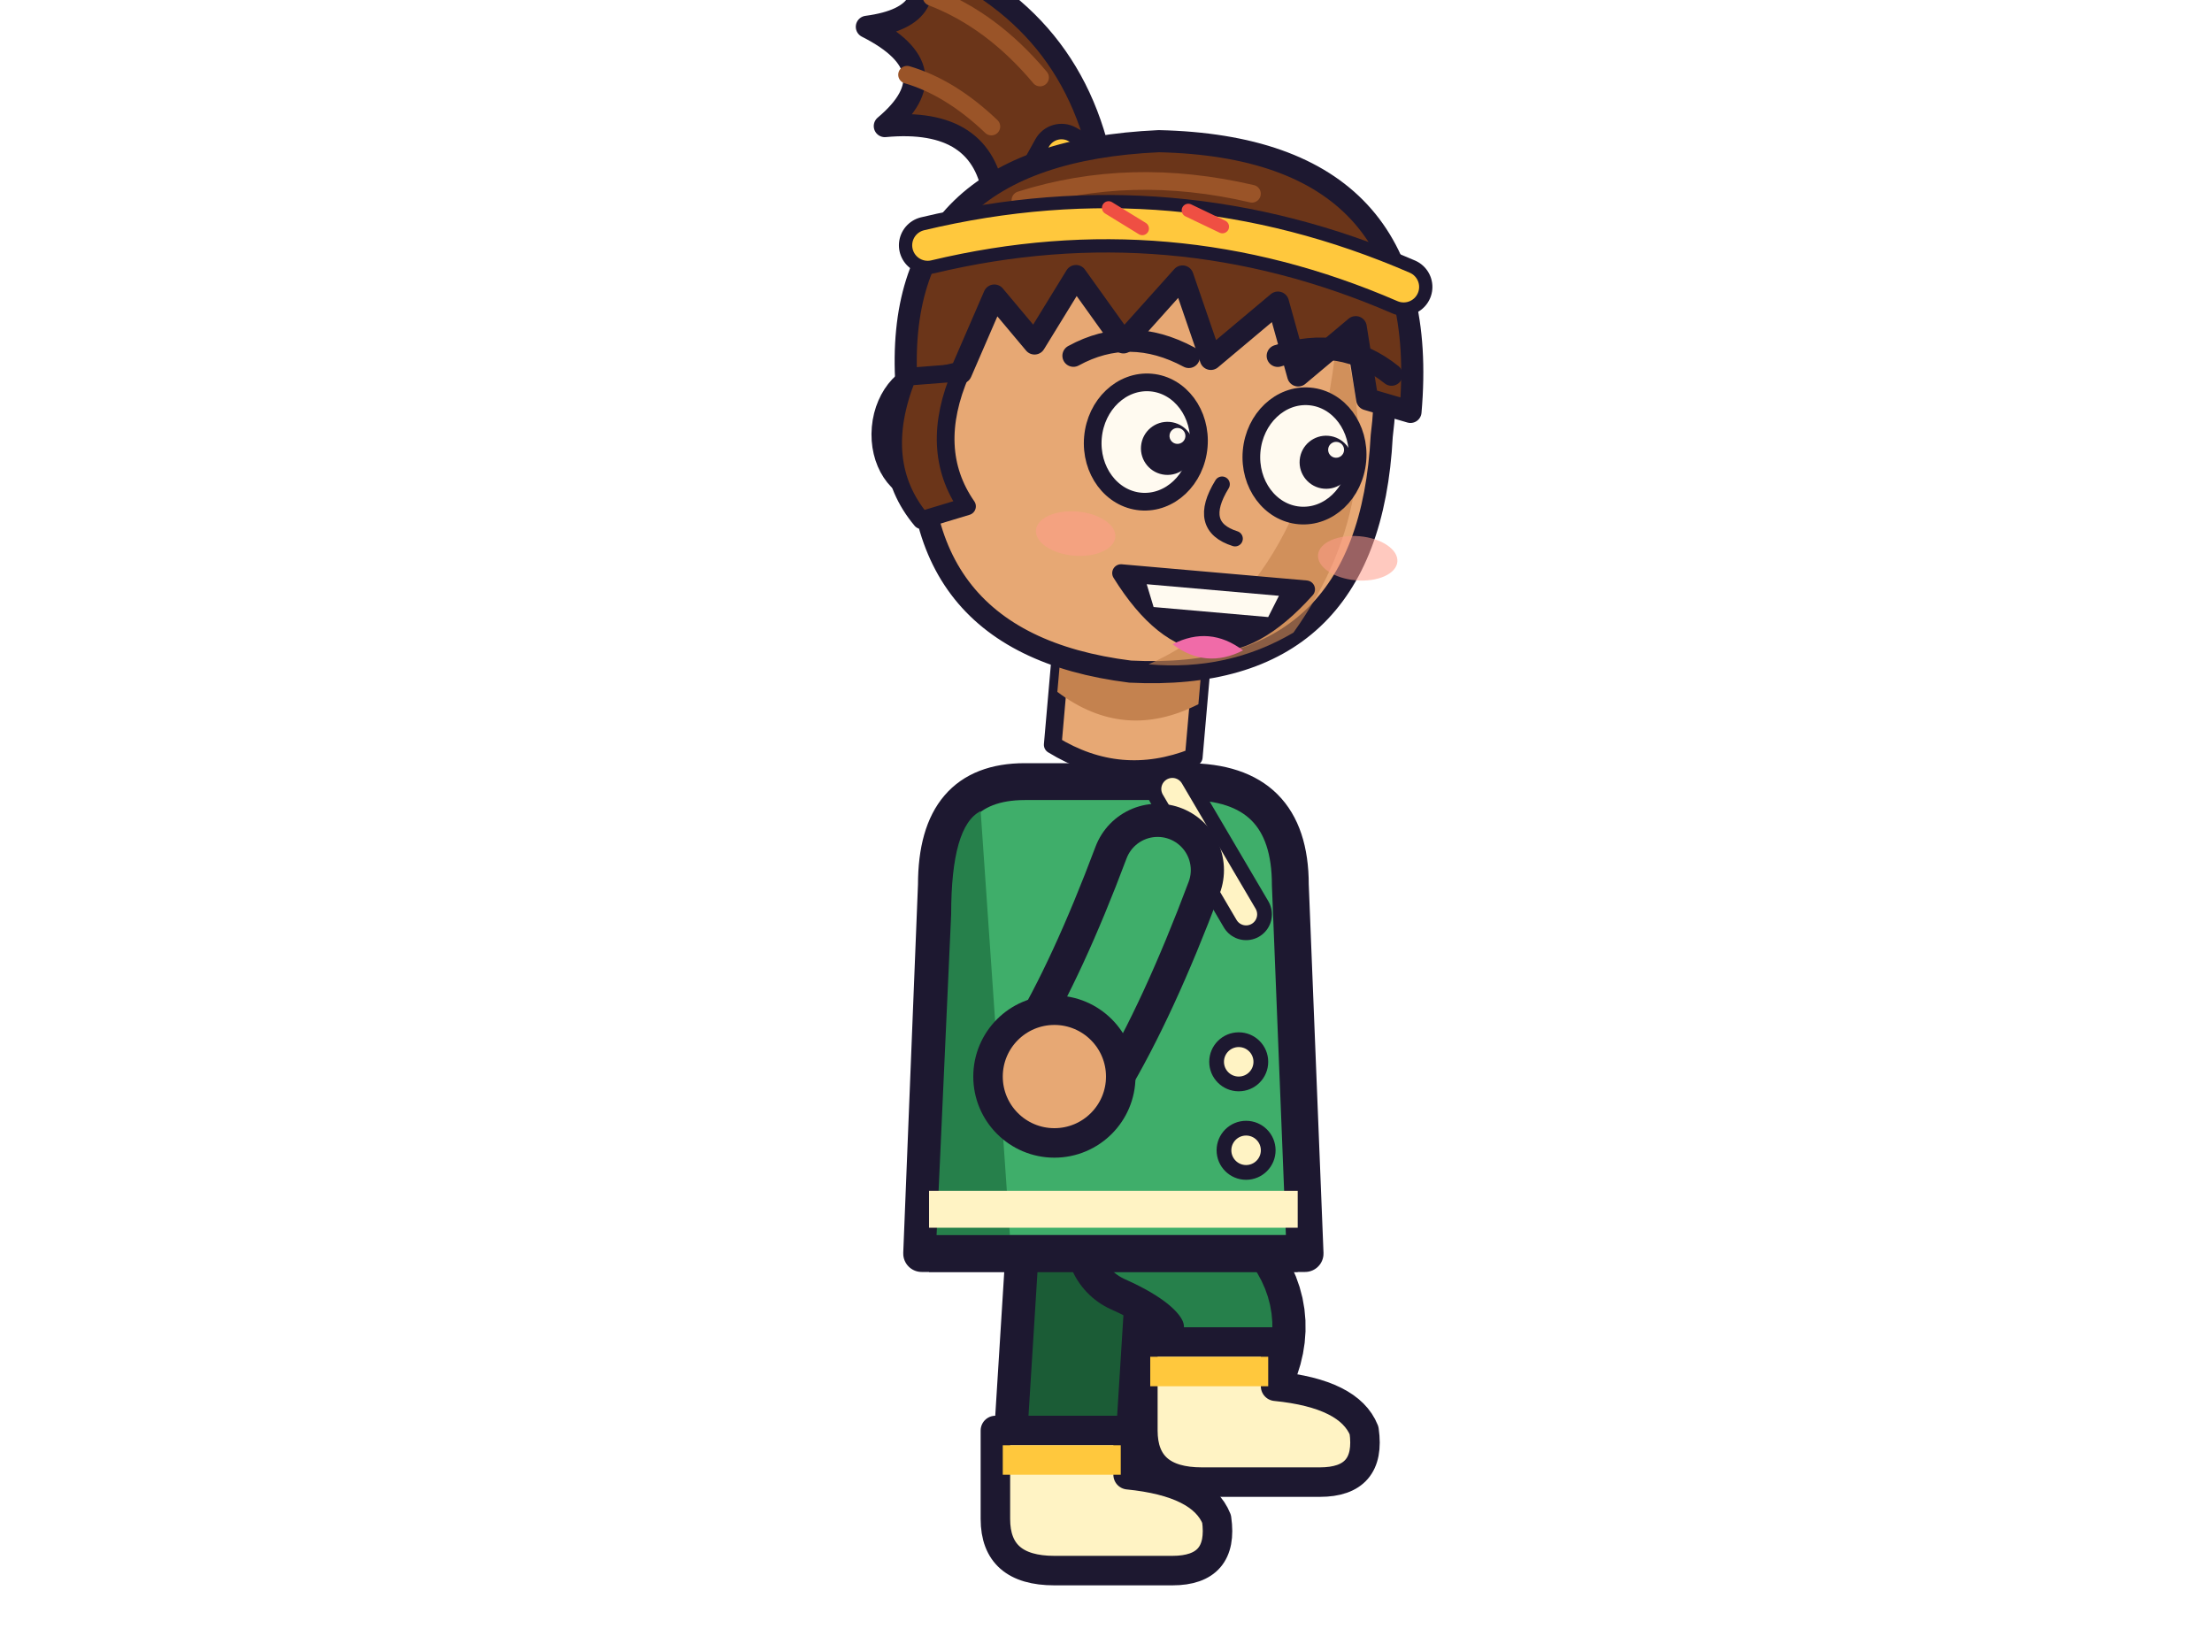
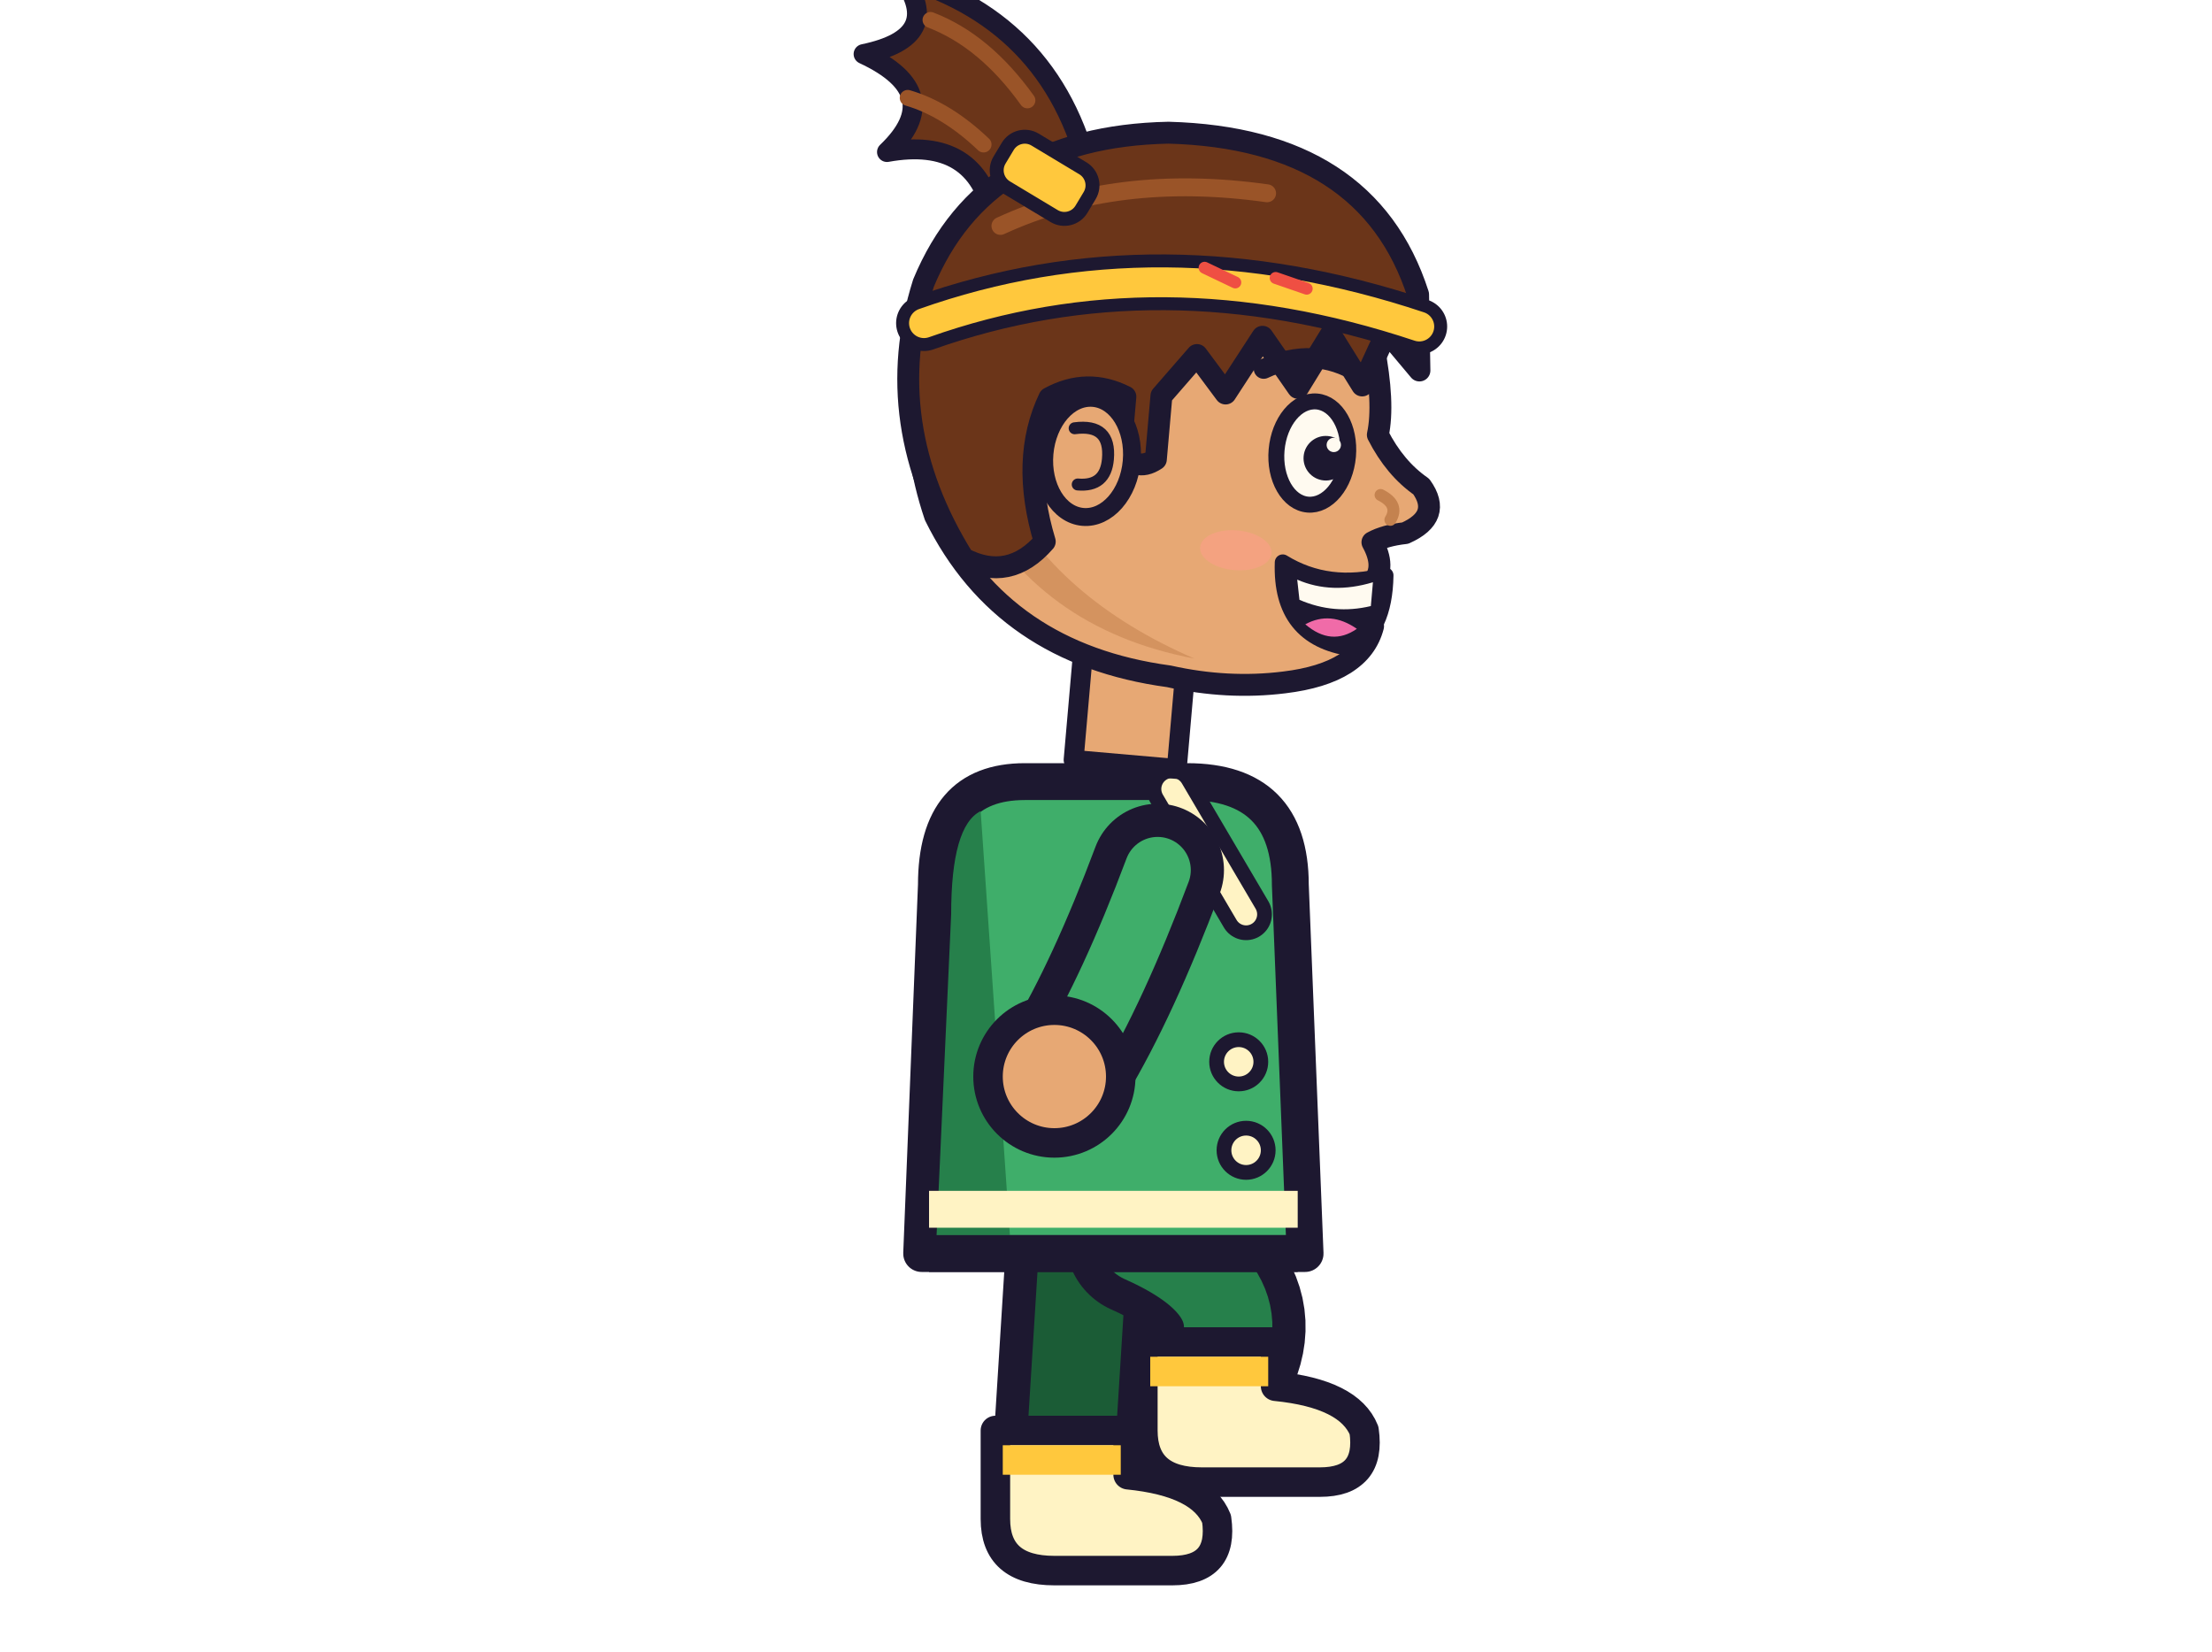
<svg xmlns="http://www.w3.org/2000/svg" viewBox="0 0 300 224" width="300" height="224">
  <g transform="translate(75 0)">
    <path d="M74 118 Q84 132 88 142" fill="none" stroke="#1d1830" stroke-width="18" stroke-linecap="round" stroke-linejoin="round" />
    <path d="M74 118 Q84 132 88 142" fill="none" stroke="#2c7a4a" stroke-width="9" stroke-linecap="round" stroke-linejoin="round" />
    <circle cx="88" cy="144" r="9" fill="#e7a874" stroke="#1d1830" stroke-width="4" />
    <path d="M72 168 L70 200" fill="none" stroke="#1d1830" stroke-width="21" stroke-linecap="round" stroke-linejoin="round" />
    <path d="M72 168 L70 200" fill="none" stroke="#1b5c36" stroke-width="12" stroke-linecap="round" stroke-linejoin="round" />
    <path d="M80 168 Q98 176 88 188" fill="none" stroke="#1d1830" stroke-width="21" stroke-linecap="round" stroke-linejoin="round" />
    <path d="M80 168 Q98 176 88 188" fill="none" stroke="#26804b" stroke-width="12" stroke-linecap="round" stroke-linejoin="round" />
    <path d="M60 194 L60 206 Q60 213 68 213 L84 213 Q91 213 90 206 Q88 201 78 200 L78 194 Z" fill="#fff3c4" stroke="#1d1830" stroke-width="4" stroke-linejoin="round" />
    <path d="M61 198 L77 198" stroke="#ffc83d" stroke-width="4" />
    <path d="M80 182 L80 194 Q80 201 88 201 L104 201 Q111 201 110 194 Q108 189 98 188 L98 182 Z" fill="#fff3c4" stroke="#1d1830" stroke-width="4" stroke-linejoin="round" />
    <path d="M81 186 L97 186" stroke="#ffc83d" stroke-width="4" />
    <path d="M52 120 Q52 106 64 106 L86 106 Q100 106 100 120 L102 170 L50 170 Z" fill="#3fae6a" stroke="#1d1830" stroke-width="5" stroke-linejoin="round" />
    <path d="M58 110 Q54 112 54 124 L52 168 L62 168 Z" fill="#26804b" />
    <path d="M84 107 L94 124" fill="none" stroke="#1d1830" stroke-width="7" stroke-linecap="round" />
    <path d="M84 107 L94 124" fill="none" stroke="#fff3c4" stroke-width="3" stroke-linecap="round" />
    <g fill="#fff3c4" stroke="#1d1830" stroke-width="2">
      <circle cx="93" cy="144" r="3" />
      <circle cx="94" cy="156" r="3" />
    </g>
    <path d="M51 164 L101 164" stroke="#fff3c4" stroke-width="5" />
    <path d="M51 170 L101 170" stroke="#1d1830" stroke-width="5" />
    <path d="M82 118 Q76 134 70 144" fill="none" stroke="#1d1830" stroke-width="18" stroke-linecap="round" stroke-linejoin="round" />
    <path d="M82 118 Q76 134 70 144" fill="none" stroke="#3fae6a" stroke-width="9" stroke-linecap="round" stroke-linejoin="round" />
    <circle cx="68" cy="146" r="9" fill="#e7a874" stroke="#1d1830" stroke-width="4" />
    <g transform="translate(21 -6) rotate(5 60 66) scale(0.6)">
-       <g>
-         <g transform="translate(196 0) scale(-1 1)">
-           <g fill="#6b3519" stroke="#1d1830" stroke-width="5" stroke-linejoin="round" stroke-linecap="round">
-             <path d="M112 50 Q122 14 160 4 Q150 18 168 22 Q148 30 162 44 Q140 40 136 58 Z" />
-           </g>
-           <path d="M128 30 Q140 18 154 14 M138 42 Q148 34 158 32" fill="none" stroke="#9a5428" stroke-width="4" stroke-linecap="round" />
-           <rect x="106" y="44" width="22" height="14" rx="5" fill="#ffc83d" stroke="#1d1830" stroke-width="3.5" stroke-linejoin="round" stroke-linecap="round" transform="rotate(-24 117 51)" />
+       <g transform="translate(8 12) scale(0.9)">
+         <path d="M90 146 L90 190 L116 190 L116 146 Z" fill="#e7a874" stroke="#1d1830" stroke-width="5" stroke-linejoin="round" stroke-linecap="round" />
+         <path d="M93 150 L113 150 L113 162 Q102 168 93 160 Z" fill="#c4824f" opacity="0.7" />
+         <path d="M112 167 Q70 165 50 132 Q36 100 50 70 Q70 40 104 40 Q146 42 156 80 Q160 94 159 102 Q164 110 171 114 Q177 121 168 126 Q163 127 160 129 Q164 135 161 139 Q158 144 162 150 Q160 162 141 166 Q127 169 112 167 Z" fill="#e7a874" stroke="#1d1830" stroke-width="5.5" stroke-linejoin="round" stroke-linecap="round" />
+         <path d="M58 126 Q78 158 118 162 Q82 150 66 124 Z" fill="#c4824f" opacity="0.55" />
+         <path d="M161 117 Q166 119 164 123" fill="none" stroke="#c4824f" stroke-width="3" stroke-linecap="round" />
+         <g fill="#6b3519" stroke="#1d1830" stroke-width="5" stroke-linejoin="round" stroke-linecap="round">
+           <path d="M82 46 Q70 6 30 -2 Q42 12 22 18 Q44 26 30 42 Q52 36 58 56 Z" />
+         </g>
+         <path d="M64 26 Q52 12 38 8 M54 38 Q44 30 34 28" fill="none" stroke="#9a5428" stroke-width="4" stroke-linecap="round" />
+         <path d="M58 142 Q34 110 42 74 Q54 36 100 31 Q150 28 166 66 L168 85 L159 76 L154 90 L145 78 L138 92 L128 80 L120 95 L112 86 L104 97 L104 113 Q99 117 95 111 L95 98 Q85 94 76 100 Q70 116 78 136 Q70 147 58 142 Z" fill="#6b3519" stroke="#1d1830" stroke-width="5.5" stroke-linejoin="round" stroke-linecap="round" />
+         <path d="M60 58 Q88 42 126 44" fill="none" stroke="#9a5428" stroke-width="4.5" stroke-linecap="round" />
+         <path d="M43 84 Q100 58 167 74" fill="none" stroke="#1d1830" stroke-width="14" stroke-linecap="round" />
+         <path d="M43 84 Q100 58 167 74" fill="none" stroke="#ffc83d" stroke-width="7.5" stroke-linecap="round" />
+         <path d="M112 64 L120 67 M130 65 L138 67" stroke="#ef4f43" stroke-width="3" stroke-linecap="round" />
+         <rect x="58" y="38" width="24" height="14" rx="5" fill="#ffc83d" stroke="#1d1830" stroke-width="3.5" stroke-linejoin="round" stroke-linecap="round" transform="rotate(26 70 45)" />
+         <g>
+           <ellipse cx="87" cy="114" rx="11" ry="15" fill="#e7a874" stroke="#1d1830" stroke-width="4.5" stroke-linejoin="round" stroke-linecap="round" />
+           <path d="M83 107 Q92 105 92 114 Q92 121 85 121" fill="none" stroke="#1d1830" stroke-width="3" stroke-linecap="round" />
        </g>
        <g>
-           <path d="M84 150 L84 180 Q100 188 116 180 L116 150 Z" fill="#e7a874" stroke="#1d1830" stroke-width="4" stroke-linejoin="round" stroke-linecap="round" />
-           <path d="M84 158 Q100 170 116 158 L116 168 Q100 178 84 168 Z" fill="#c4824f" />
+           <ellipse cx="143" cy="108" rx="9" ry="13" fill="#fffaf0" stroke="#1d1830" stroke-width="4" stroke-linejoin="round" stroke-linecap="round" />
+           <circle cx="146.5" cy="109" r="5.6" fill="#1d1830" />
+           <circle cx="148.2" cy="105.5" r="1.8" fill="#fffaf0" />
        </g>
-         <ellipse cx="50" cy="112" rx="11" ry="14" fill="#e7a874" stroke="#1d1830" stroke-width="4" stroke-linejoin="round" stroke-linecap="round" />
-         <path d="M48 104 Q46 52 100 48 Q154 52 152 104 Q154 160 100 162 Q46 160 48 104 Z" fill="#e7a874" stroke="#1d1830" stroke-width="5" stroke-linejoin="round" stroke-linecap="round" />
-         <path d="M140 80 Q156 116 136 150 Q122 160 104 160 Q140 140 140 80 Z" fill="#c4824f" opacity="0.65" />
-         <path d="M44 102 Q36 50 96 42 Q158 38 158 98 L148 96 L144 80 L132 92 L126 76 L112 90 L104 72 L92 88 L80 74 L72 90 L62 80 L56 98 Z" fill="#6b3519" stroke="#1d1830" stroke-width="5" stroke-linejoin="round" stroke-linecap="round" />
-         <path d="M44 100 Q38 120 50 132 L60 128 Q50 116 56 98 Z" fill="#6b3519" stroke="#1d1830" stroke-width="4" stroke-linejoin="round" stroke-linecap="round" />
-         <path d="M66 58 Q90 48 118 52" fill="none" stroke="#9a5428" stroke-width="4" stroke-linecap="round" />
-         <path d="M46 70 Q100 52 154 70" fill="none" stroke="#1d1830" stroke-width="13" stroke-linecap="round" />
-         <path d="M46 70 Q100 52 154 70" fill="none" stroke="#ffc83d" stroke-width="7" stroke-linecap="round" />
-         <path d="M86 58 L94 62 M104 57 L112 60" stroke="#ef4f43" stroke-width="3" stroke-linecap="round" />
-         <g transform="translate(17 0)">
-           <g>
-             <ellipse cx="82" cy="110" rx="12" ry="13.5" fill="#fffaf0" stroke="#1d1830" stroke-width="4" stroke-linejoin="round" stroke-linecap="round" />
-             <ellipse cx="118" cy="110" rx="12" ry="13.5" fill="#fffaf0" stroke="#1d1830" stroke-width="4" stroke-linejoin="round" stroke-linecap="round" />
-             <circle cx="87" cy="111" r="6" fill="#1d1830" />
-             <circle cx="123" cy="111" r="6" fill="#1d1830" />
-             <circle cx="89" cy="108" r="1.8" fill="#fffaf0" />
-             <circle cx="125" cy="108" r="1.8" fill="#fffaf0" />
-           </g>
-           <path d="M64 92 Q76 84 90 90 M110 88 Q124 82 136 90" fill="none" stroke="#1d1830" stroke-width="5" stroke-linejoin="round" stroke-linecap="round" />
-           <g fill="#ff9d8a" opacity="0.55">
-             <ellipse cx="68" cy="132" rx="9" ry="5" />
-             <ellipse cx="132" cy="132" rx="9" ry="5" />
-           </g>
-           <path d="M100 118 Q95 128 104 130" fill="none" stroke="#1d1830" stroke-width="3.5" stroke-linejoin="round" stroke-linecap="round" />
-           <g>
-             <path d="M79 140 Q100 168 121 140 Z" fill="#1d1830" stroke="#1d1830" stroke-width="4" stroke-linejoin="round" stroke-linecap="round" />
-             <path d="M85 142 L115 142 L113 147 L87 147 Z" fill="#fffaf0" />
-             <path d="M92 155 Q100 150 108 155 Q100 160 92 155 Z" fill="#f06ba8" />
-           </g>
+         <path d="M129 88 Q141 81 153 87" fill="none" stroke="#1d1830" stroke-width="5" stroke-linejoin="round" stroke-linecap="round" />
+         <ellipse cx="126" cy="134" rx="9" ry="5" fill="#ff9d8a" opacity="0.55" />
+         <g>
+           <path d="M164 137 Q150 142 138 136 Q139 155 157 156 Q165 151 164 137 Z" fill="#1d1830" stroke="#1d1830" stroke-width="4" stroke-linejoin="round" stroke-linecap="round" />
+           <path d="M161 139 Q151 143 142 140 L143 145 Q152 148 161 145 Z" fill="#fffaf0" />
+           <path d="M145 151 Q151 147 158 151 Q152 156 145 151 Z" fill="#f06ba8" />
        </g>
      </g>
    </g>
  </g>
</svg>
